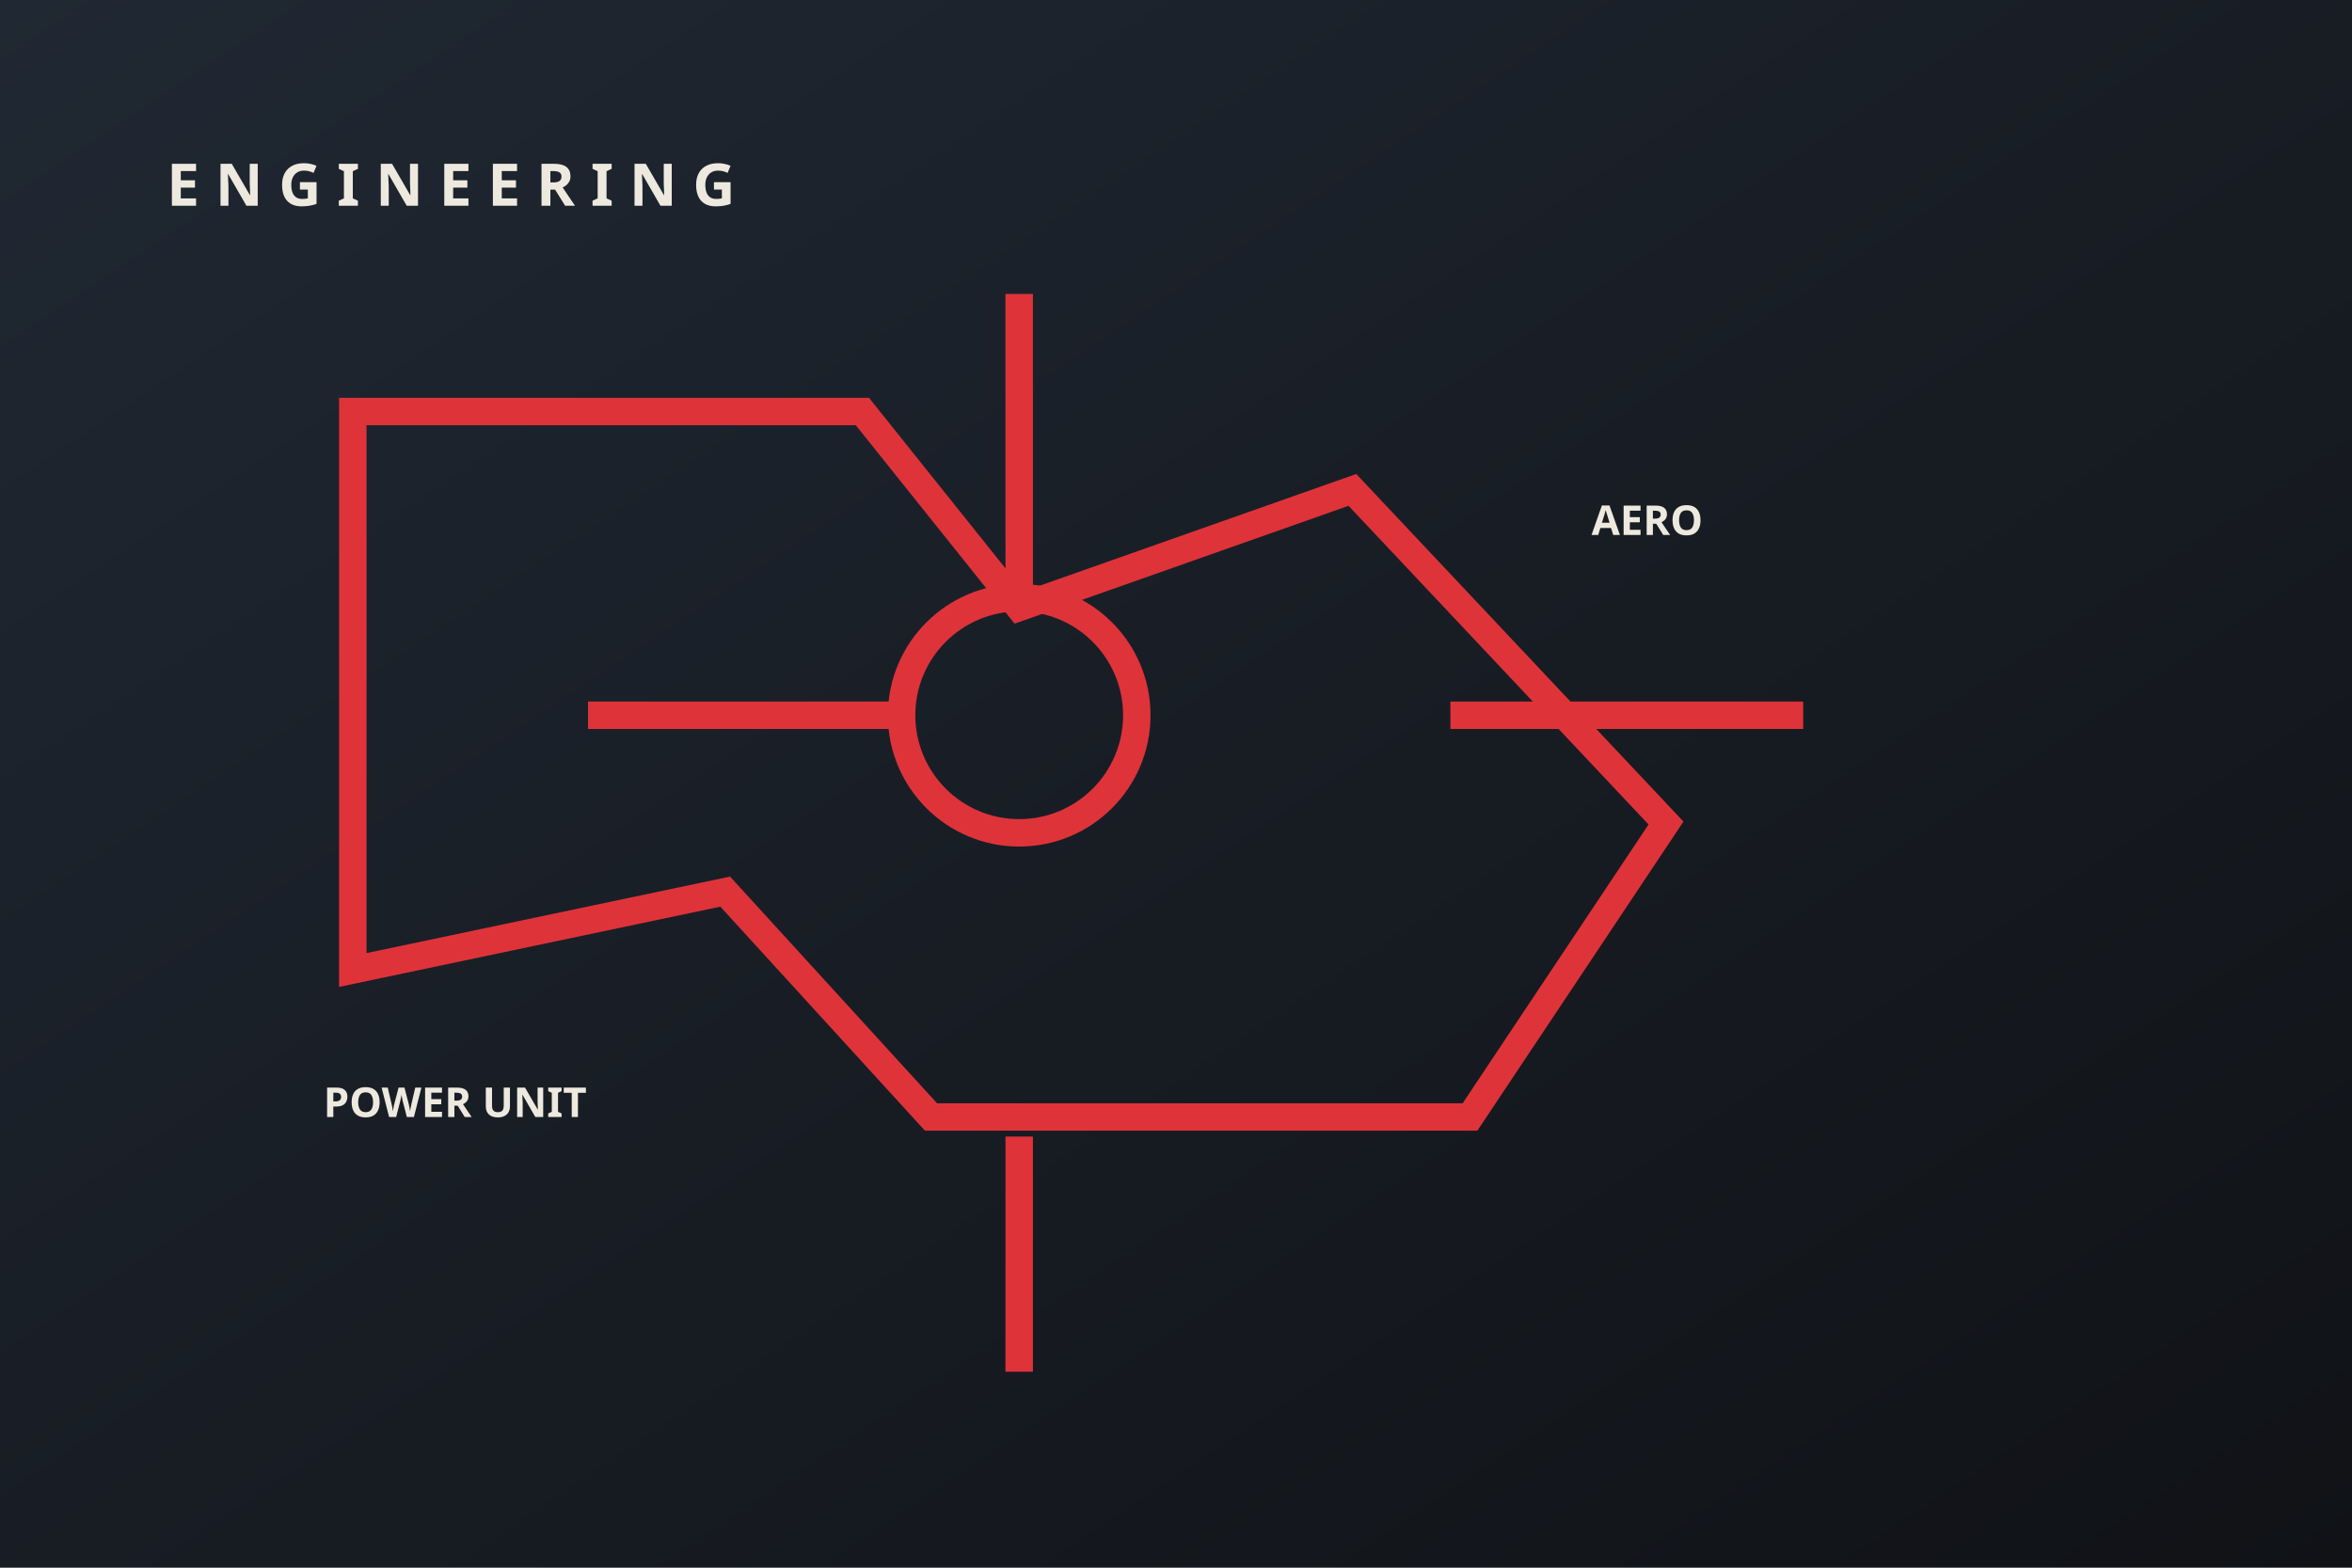
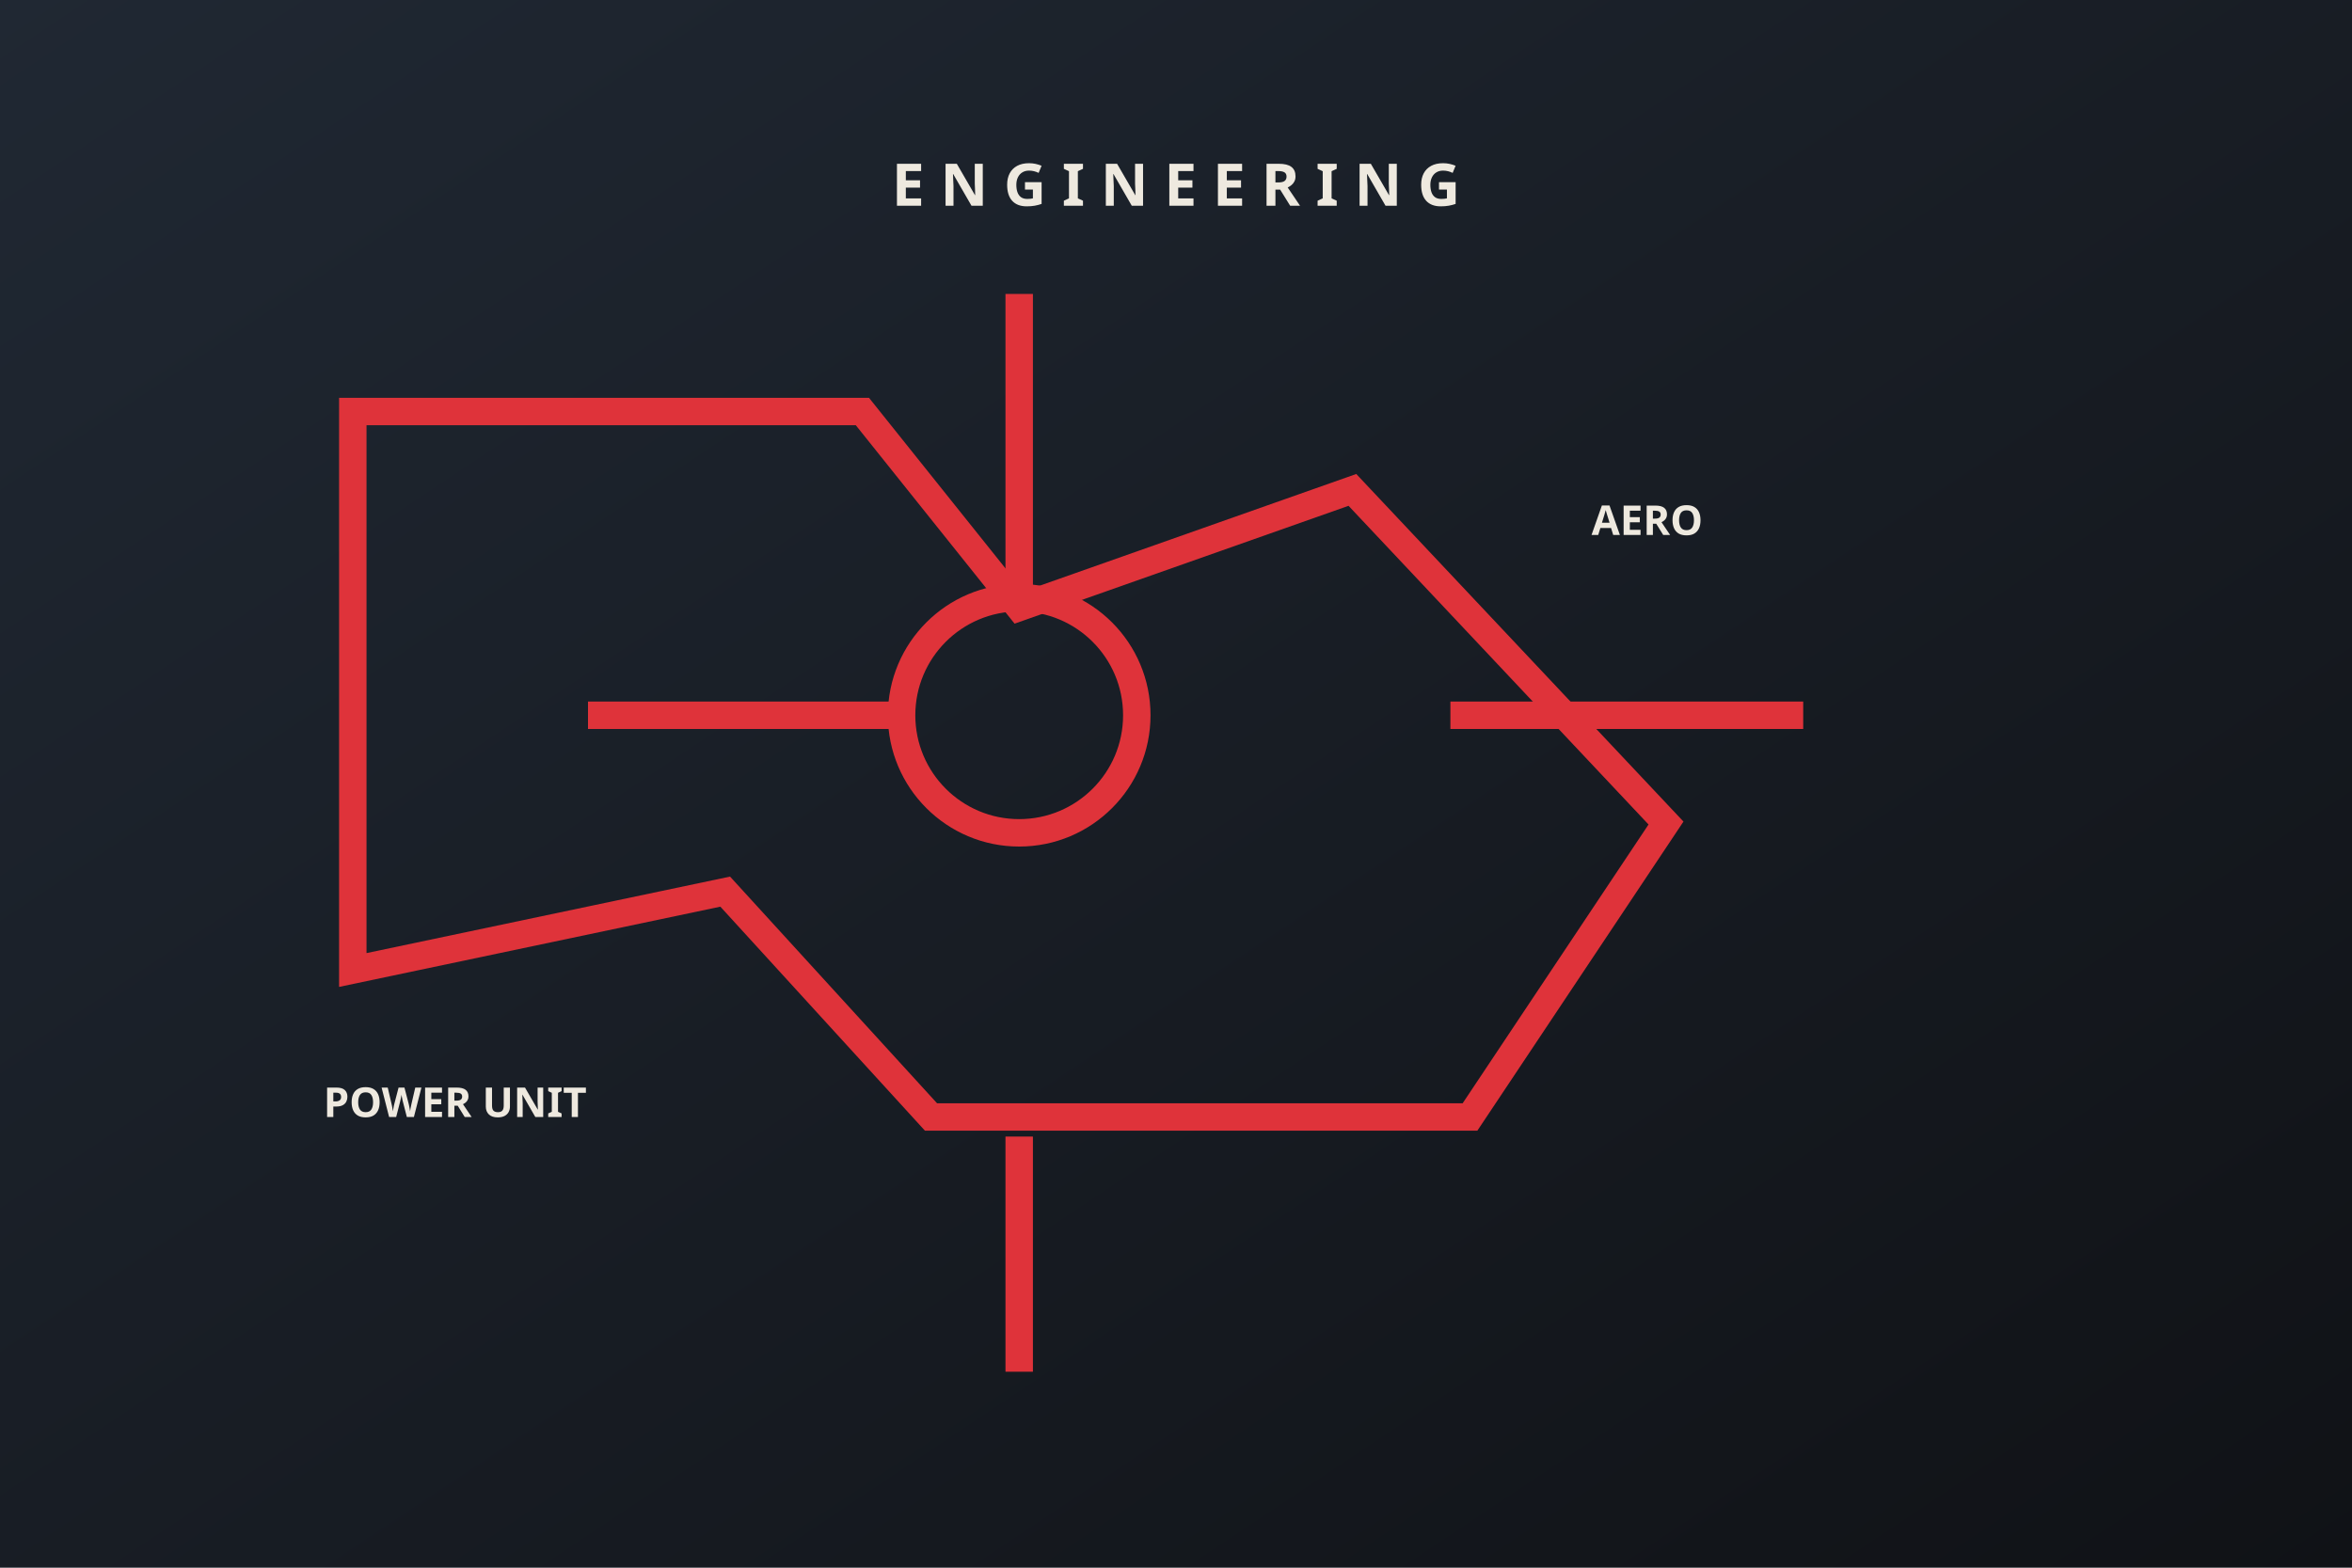
- <svg xmlns="http://www.w3.org/2000/svg" viewBox="0 0 1200 800">
+ <svg xmlns="http://www.w3.org/2000/svg" viewBox="0 0 1200 800" preserveAspectRatio="xMidYMid meet">
  <defs>
    <linearGradient id="g" x2="1" y2="1">
      <stop stop-color="#202833" />
      <stop offset="1" stop-color="#101216" />
    </linearGradient>
  </defs>
  <path fill="url(#g)" d="M0 0h1200v800H0z" />
  <g fill="none" stroke="#df333a" stroke-width="14">
    <path d="M180 210h260l80 100 170-60 160 170-100 150H475l-105-115-190 40z" />
    <circle cx="520" cy="365" r="60" />
    <path d="M520 305V150m0 430v120M460 365H300m440 0h180" />
  </g>
  <g fill="#eee9df" font-family="sans-serif" font-size="30" font-weight="700">
-     <text x="85" y="105" letter-spacing="8">ENGINEERING</text>
+     <text x="50%" y="105" text-anchor="middle" letter-spacing="8">ENGINEERING</text>
    <text x="812" y="273" font-size="21">AERO</text>
    <text x="165" y="570" font-size="21">POWER UNIT</text>
  </g>
</svg>
